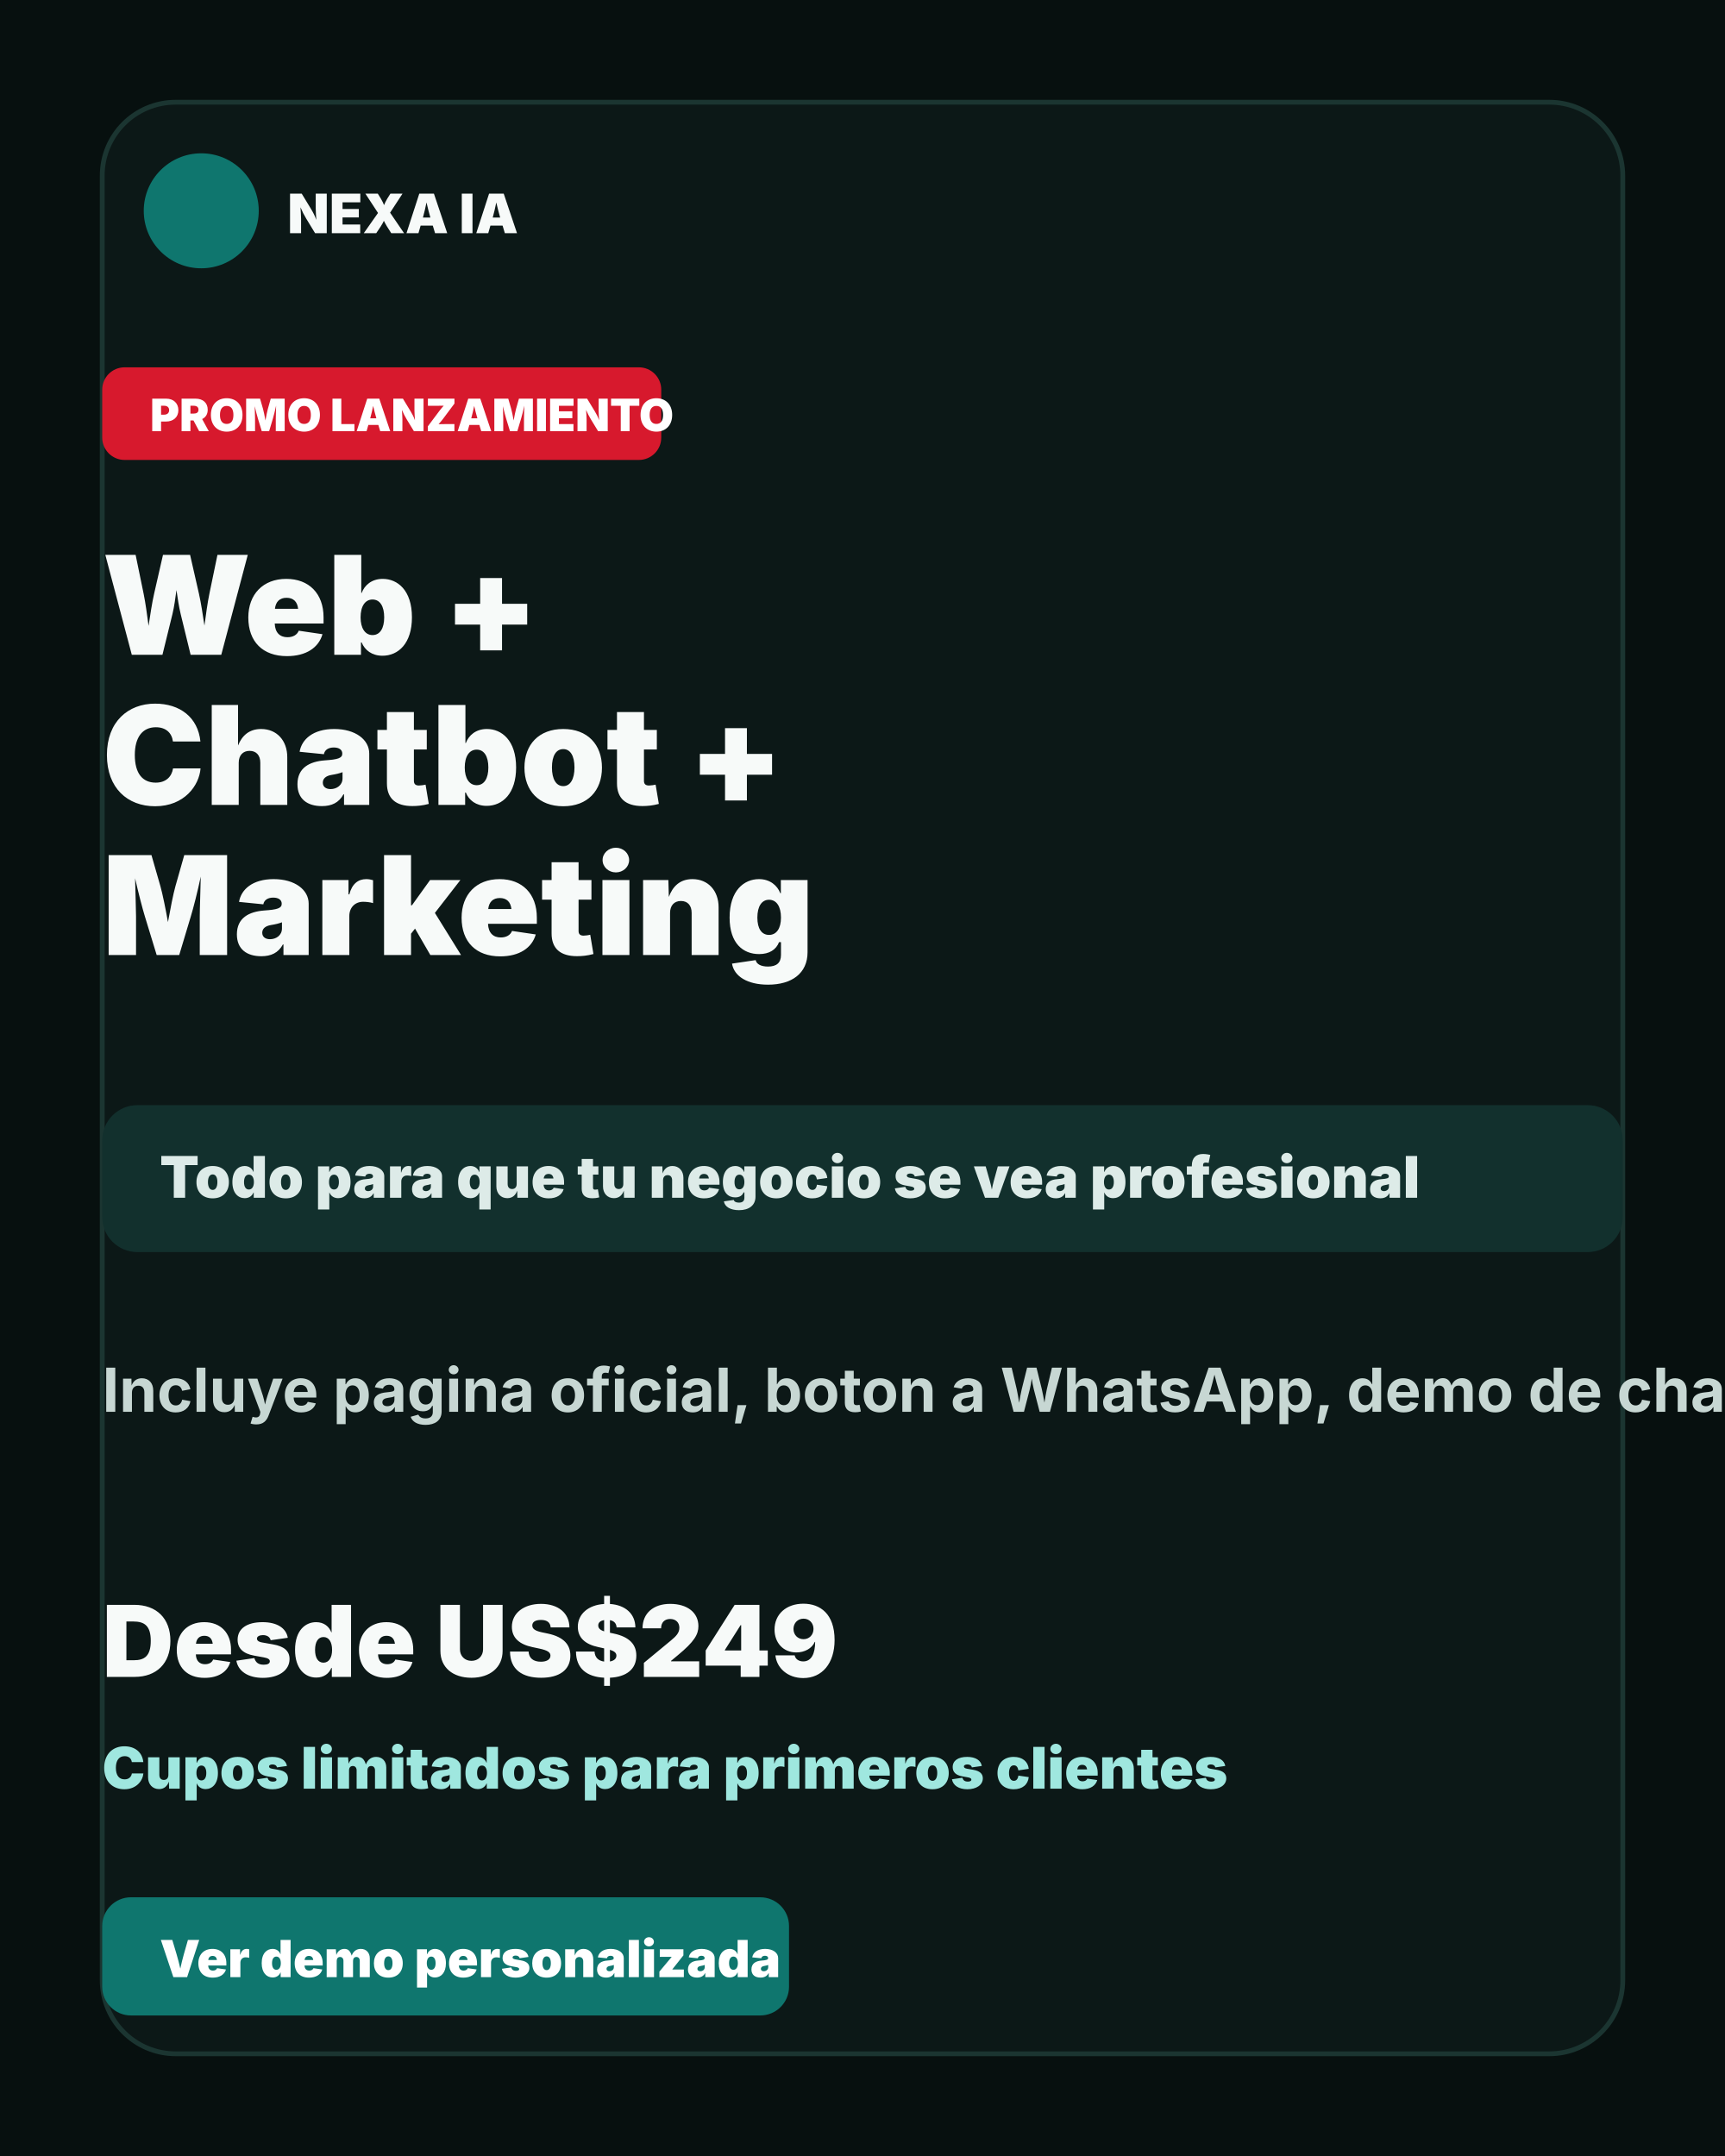
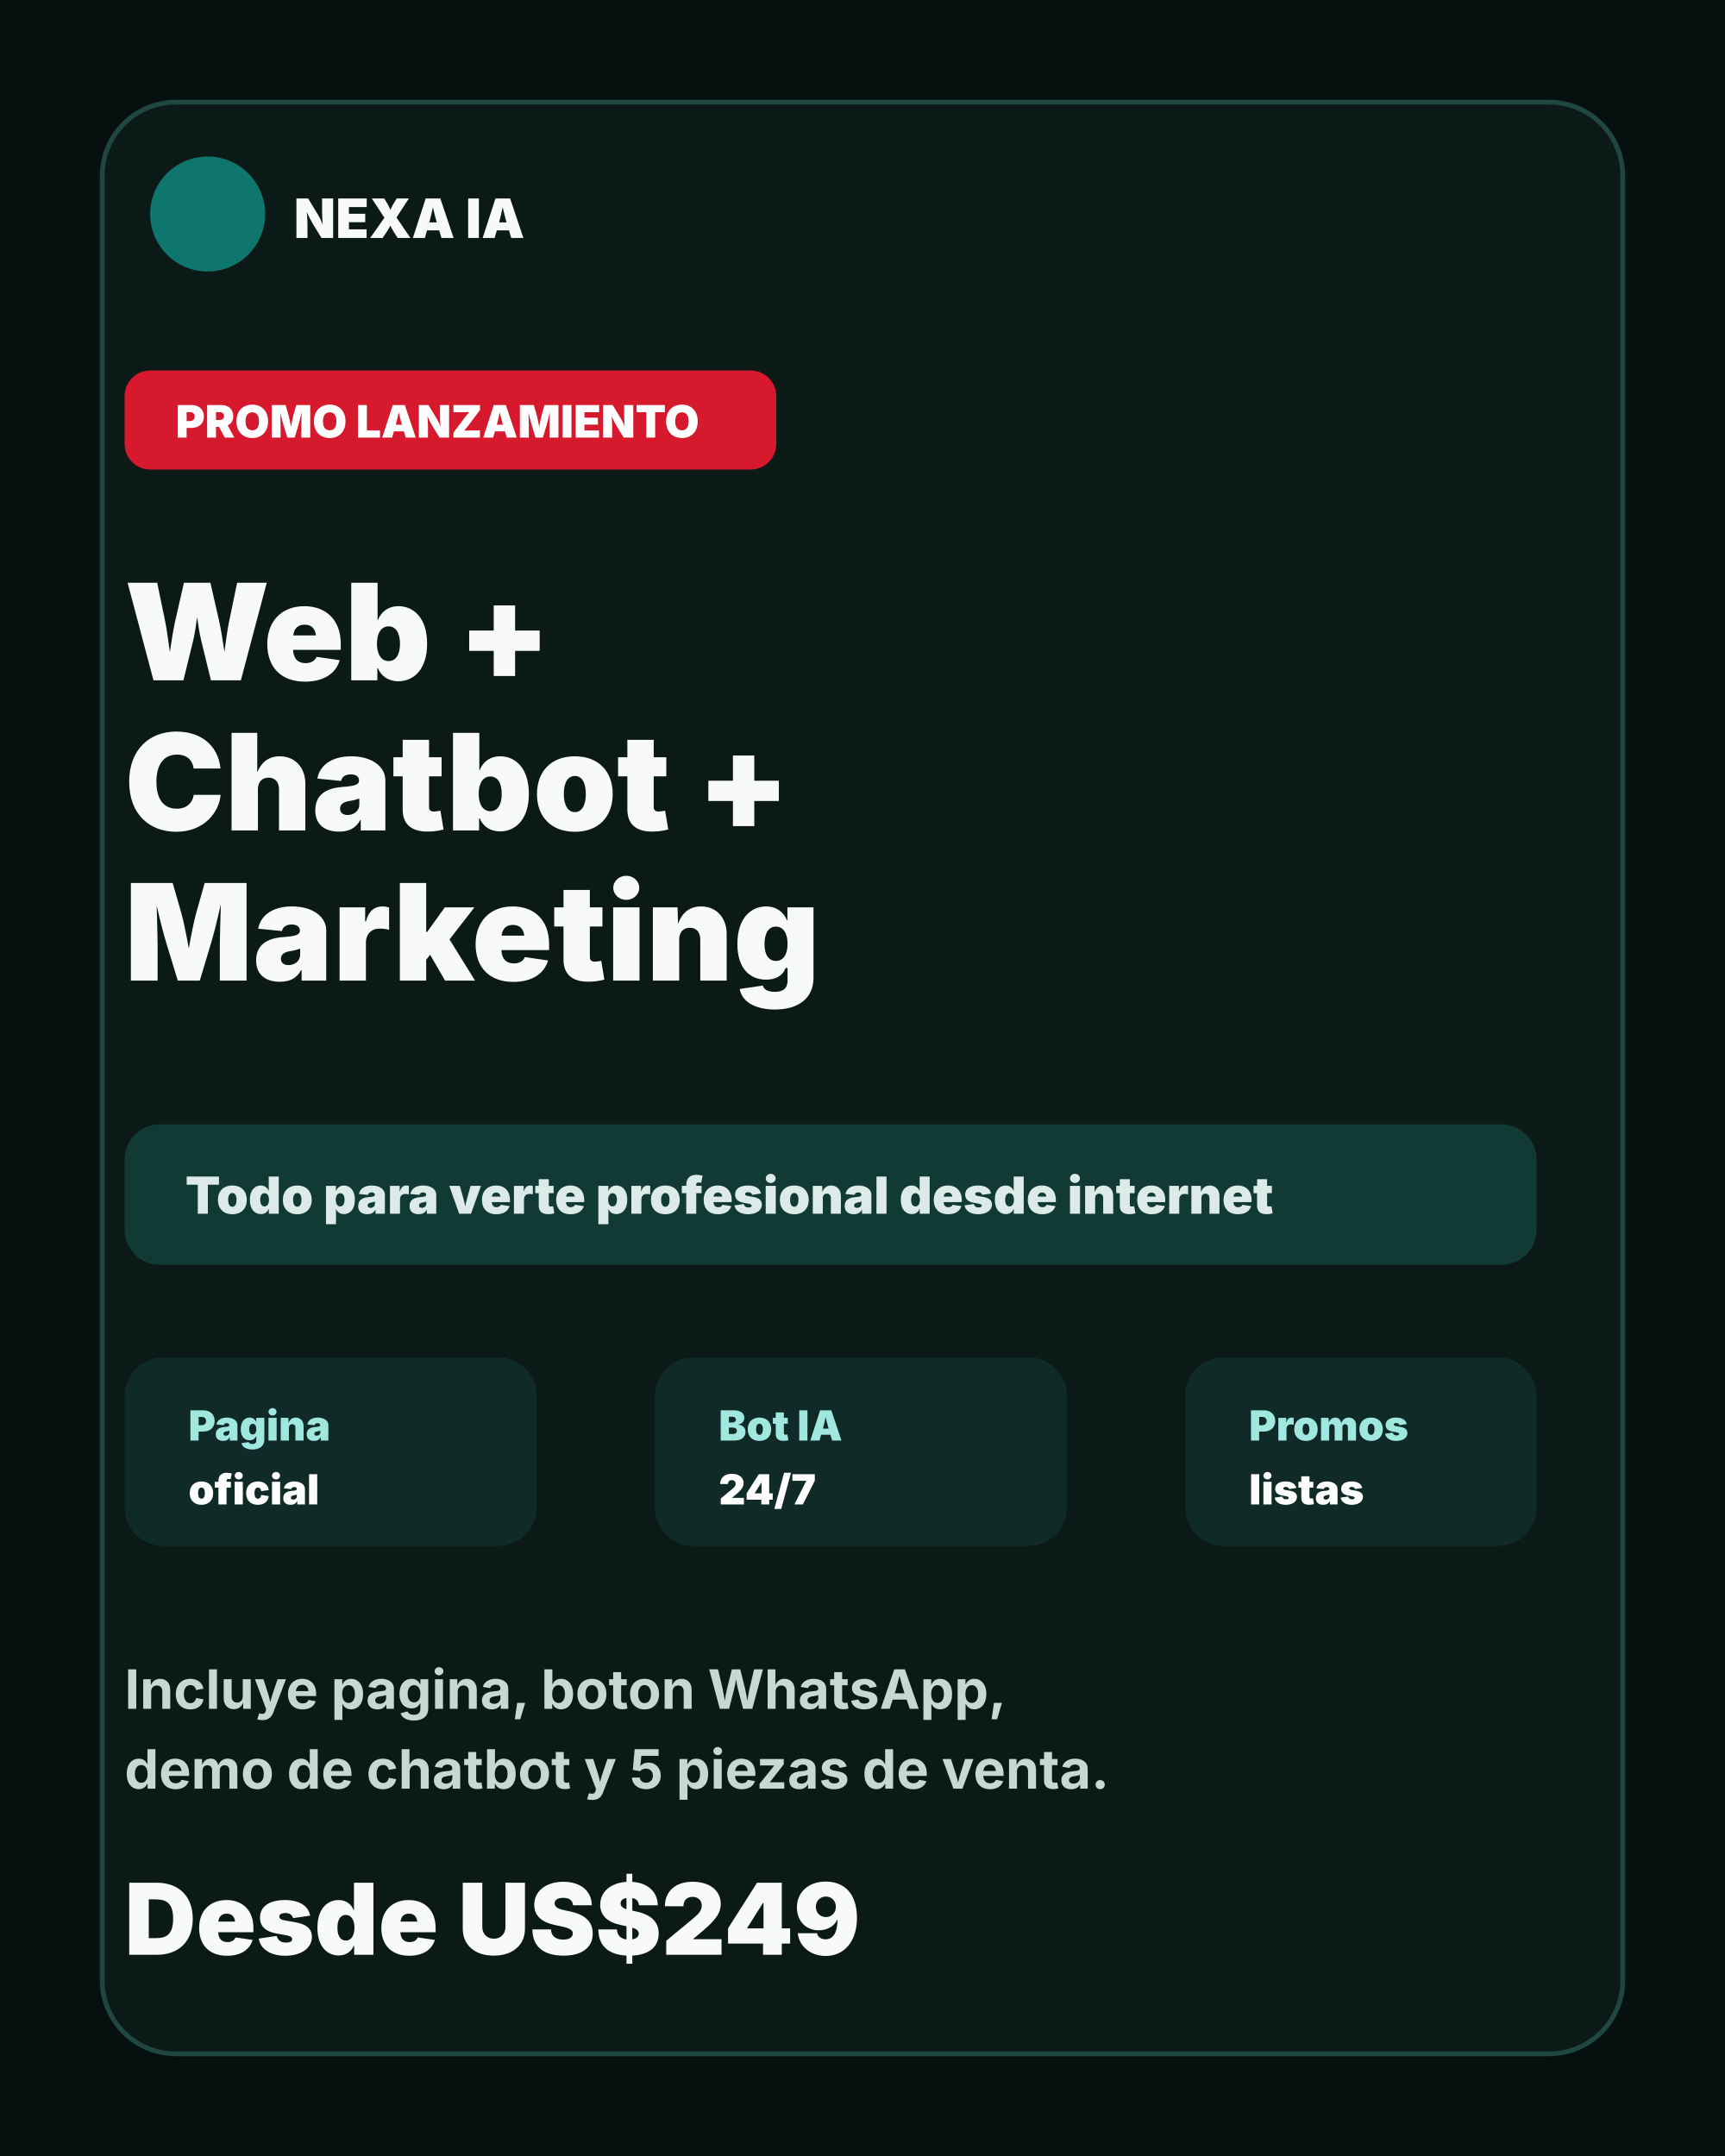
<svg xmlns="http://www.w3.org/2000/svg" width="1080" height="1350" viewBox="0 0 1080 1350" fill="none" role="img" aria-labelledby="title desc">
-   <rect width="1080" height="1350" fill="#07100F" />
-   <rect x="64" y="64" width="952" height="1222" rx="46" fill="#0C1817" stroke="#1B3531" stroke-width="3" />
-   <circle cx="126" cy="132" r="36" fill="#0F766E" />
-   <text x="180" y="146" fill="#F7FAF9" font-family="Inter, Arial, sans-serif" font-size="34" font-weight="900">NEXA IA</text>
-   <rect x="64" y="230" width="350" height="58" rx="14" fill="#D7192D" />
-   <text x="94" y="270" fill="#FFFFFF" font-family="Inter, Arial, sans-serif" font-size="28" font-weight="900">PROMO LANZAMIENTO</text>
-   <text x="64" y="410" fill="#F7FAF9" font-family="Inter, Arial, sans-serif" font-size="86" font-weight="900">Web +</text>
-   <text x="64" y="504" fill="#F7FAF9" font-family="Inter, Arial, sans-serif" font-size="86" font-weight="900">Chatbot +</text>
-   <text x="64" y="598" fill="#F7FAF9" font-family="Inter, Arial, sans-serif" font-size="86" font-weight="900">Marketing</text>
-   <rect x="64" y="692" width="952" height="92" rx="22" fill="#12302D" />
-   <text x="100" y="750" fill="#DDEBE8" font-family="Inter, Arial, sans-serif" font-size="36" font-weight="900">Todo para que tu negocio se vea profesional</text>
-   <text x="64" y="884" fill="#C7D7D3" font-family="Inter, Arial, sans-serif" font-size="38" font-weight="700">Incluye pagina oficial, boton a WhatsApp, demo de chatbot, optimizacion Google y 5 piezas de promocion.</text>
-   <text x="64" y="1050" fill="#F7FAF9" font-family="Inter, Arial, sans-serif" font-size="62" font-weight="900">Desde US$249</text>
-   <text x="64" y="1120" fill="#9FE7DF" font-family="Inter, Arial, sans-serif" font-size="36" font-weight="900">Cupos limitados para primeros clientes</text>
-   <rect x="64" y="1188" width="430" height="74" rx="18" fill="#0F766E" />
-   <text x="100" y="1238" fill="#FFFFFF" font-family="Inter, Arial, sans-serif" font-size="32" font-weight="900">Ver demo personalizada</text>
+   <rect width="1080" height="1350" fill="#06100F" />
+   <rect x="64" y="64" width="952" height="1222" rx="46" fill="#0B1917" stroke="#1F4640" stroke-width="3" />
+   <circle cx="130" cy="134" r="36" fill="#0F766E" />
+   <text x="184" y="149" fill="#F7FAF9" font-family="Inter, Arial, sans-serif" font-size="34" font-weight="900">NEXA IA</text>
+   <rect x="78" y="232" width="408" height="62" rx="16" fill="#D7192D" />
+   <text x="110" y="274" fill="#FFFFFF" font-family="Inter, Arial, sans-serif" font-size="28" font-weight="950">PROMO LANZAMIENTO</text>
+   <text x="78" y="426" fill="#F7FAF9" font-family="Inter, Arial, sans-serif" font-size="84" font-weight="950">Web +</text>
+   <text x="78" y="520" fill="#F7FAF9" font-family="Inter, Arial, sans-serif" font-size="84" font-weight="950">Chatbot +</text>
+   <text x="78" y="614" fill="#F7FAF9" font-family="Inter, Arial, sans-serif" font-size="84" font-weight="950">Marketing</text>
+   <rect x="78" y="704" width="884" height="88" rx="22" fill="#123A35" />
+   <text x="116" y="760" fill="#DDEBE8" font-family="Inter, Arial, sans-serif" font-size="32" font-weight="950">Todo para verte profesional desde internet</text>
+   <rect x="78" y="850" width="258" height="118" rx="24" fill="#102B27" />
+   <rect x="410" y="850" width="258" height="118" rx="24" fill="#102B27" />
+   <rect x="742" y="850" width="220" height="118" rx="24" fill="#102B27" />
+   <text x="118" y="902" fill="#9FE7DF" font-family="Inter, Arial, sans-serif" font-size="26" font-weight="900">Pagina</text>
+   <text x="118" y="942" fill="#FFFFFF" font-family="Inter, Arial, sans-serif" font-size="26" font-weight="900">oficial</text>
+   <text x="450" y="902" fill="#9FE7DF" font-family="Inter, Arial, sans-serif" font-size="26" font-weight="900">Bot IA</text>
+   <text x="450" y="942" fill="#FFFFFF" font-family="Inter, Arial, sans-serif" font-size="26" font-weight="900">24/7</text>
+   <text x="782" y="902" fill="#9FE7DF" font-family="Inter, Arial, sans-serif" font-size="26" font-weight="900">Promos</text>
+   <text x="782" y="942" fill="#FFFFFF" font-family="Inter, Arial, sans-serif" font-size="26" font-weight="900">listas</text>
+   <text x="78" y="1070" fill="#C7D7D3" font-family="Inter, Arial, sans-serif" font-size="34" font-weight="750">Incluye pagina, boton WhatsApp,</text>
+   <text x="78" y="1120" fill="#C7D7D3" font-family="Inter, Arial, sans-serif" font-size="34" font-weight="750">demo de chatbot y 5 piezas de venta.</text>
+   <text x="78" y="1224" fill="#F7FAF9" font-family="Inter, Arial, sans-serif" font-size="62" font-weight="950">Desde US$249</text>
</svg>
